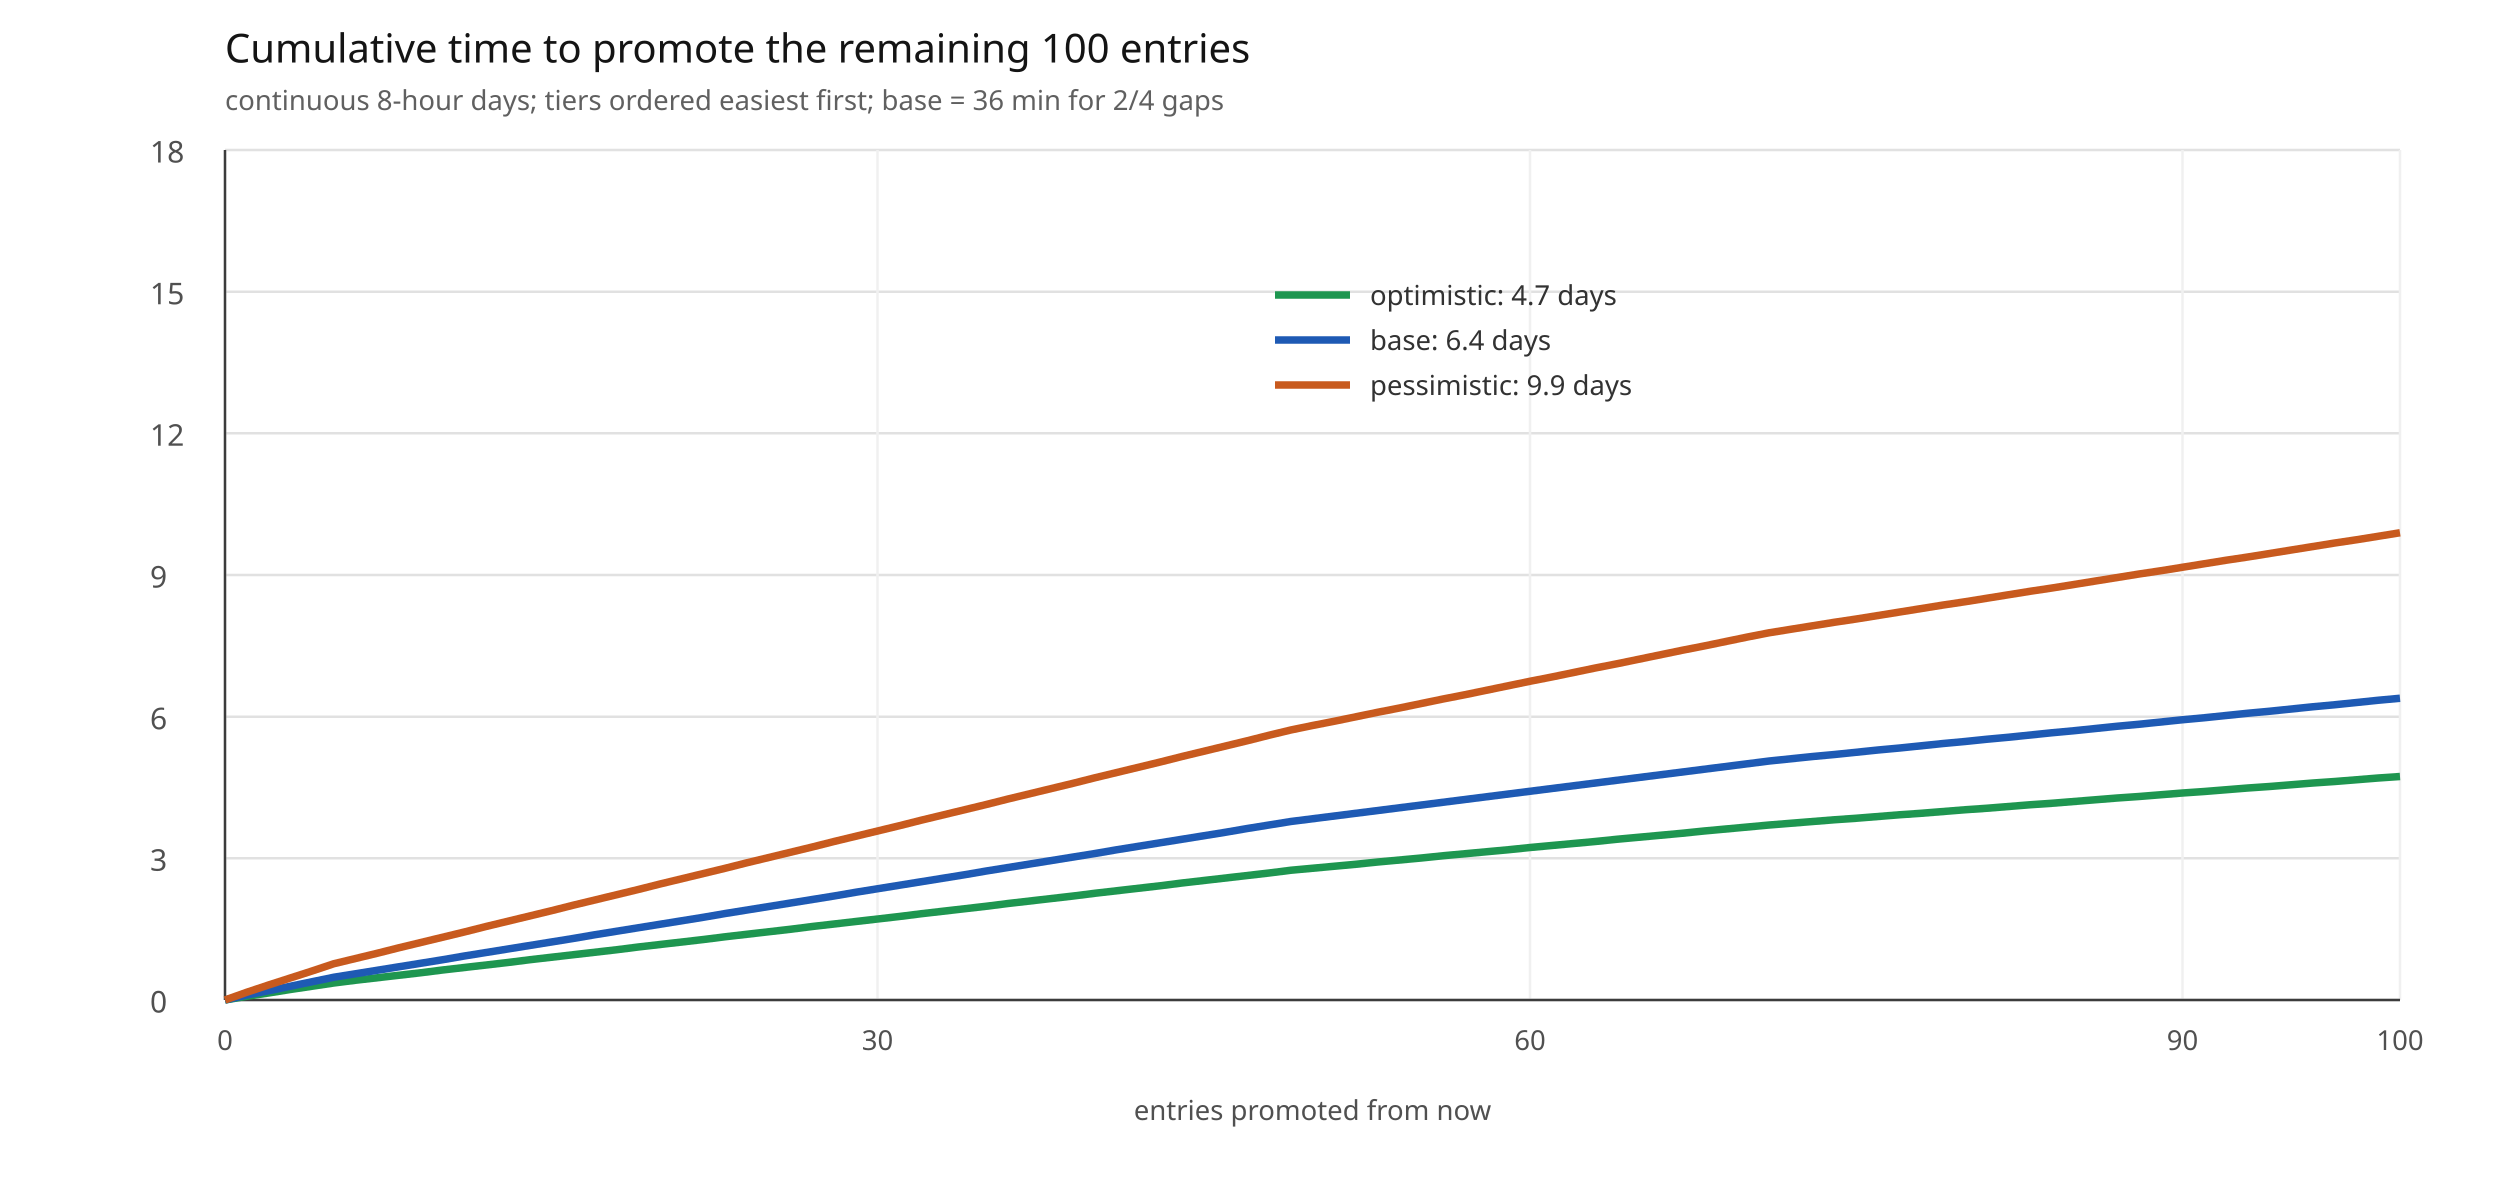
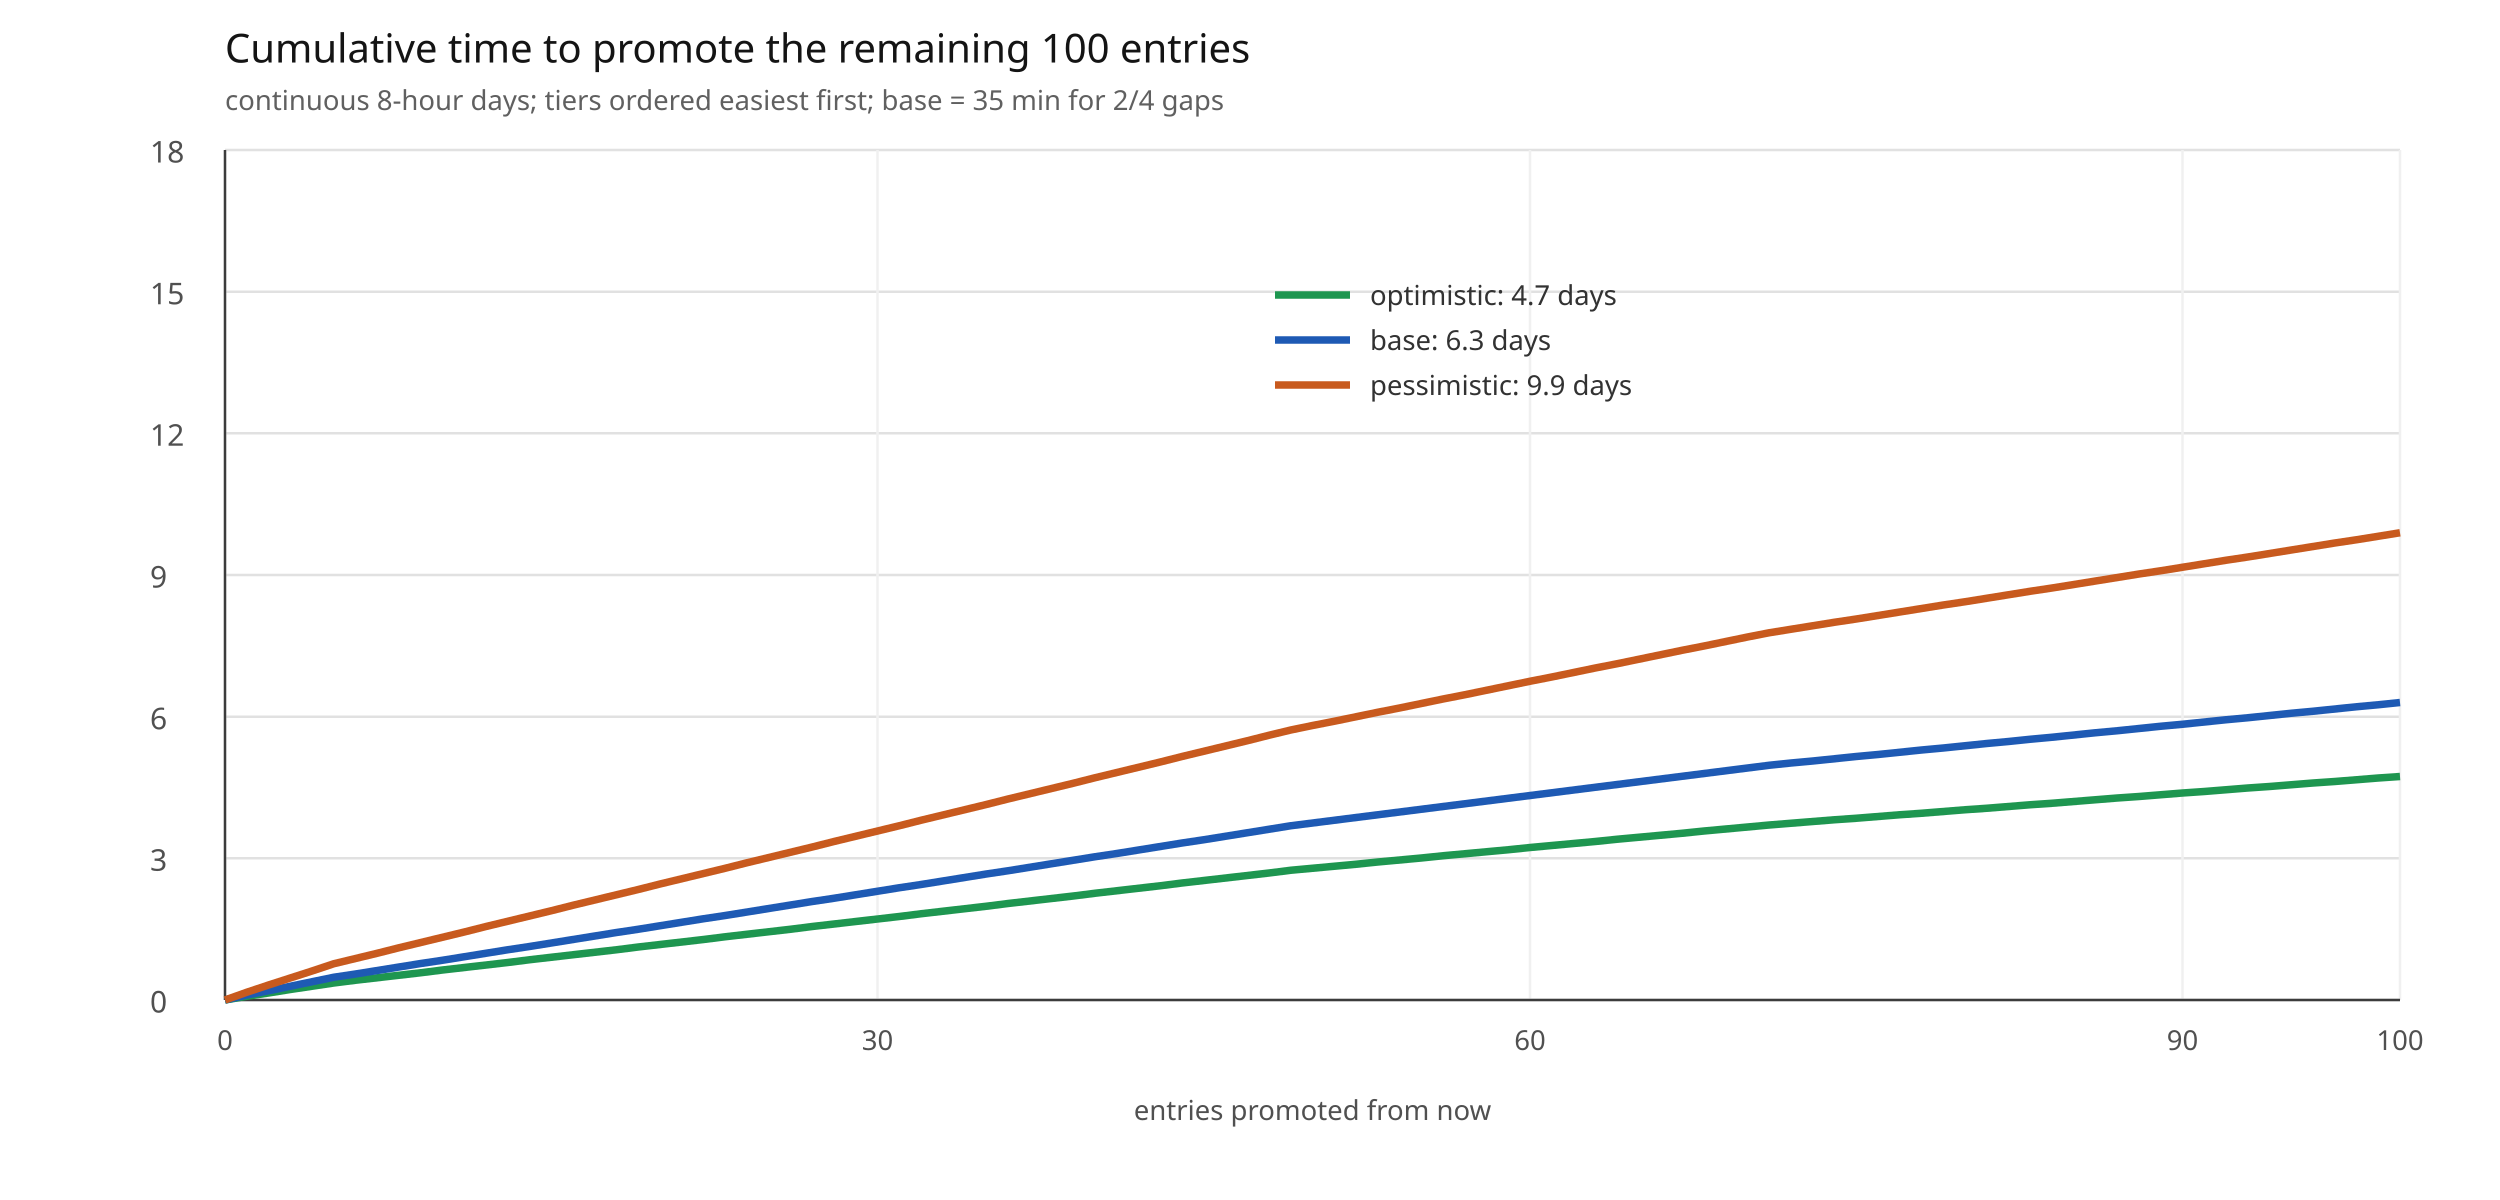
<svg xmlns="http://www.w3.org/2000/svg" width="1000" height="480" viewBox="0 0 1000 480">
  <rect width="100%" height="100%" fill="white" />
  <line x1="90" y1="400.0" x2="960" y2="400.0" stroke="#e1e1e1" />
  <text x="60" y="405.0" font-family="Verdana" font-size="12" fill="#505050">0</text>
  <line x1="90" y1="343.3" x2="960" y2="343.3" stroke="#e1e1e1" />
  <text x="60" y="348.3" font-family="Verdana" font-size="12" fill="#505050">3</text>
  <line x1="90" y1="286.7" x2="960" y2="286.7" stroke="#e1e1e1" />
  <text x="60" y="291.7" font-family="Verdana" font-size="12" fill="#505050">6</text>
  <line x1="90" y1="230.0" x2="960" y2="230.0" stroke="#e1e1e1" />
  <text x="60" y="235.0" font-family="Verdana" font-size="12" fill="#505050">9</text>
  <line x1="90" y1="173.3" x2="960" y2="173.3" stroke="#e1e1e1" />
  <text x="60" y="178.3" font-family="Verdana" font-size="12" fill="#505050">12</text>
  <line x1="90" y1="116.7" x2="960" y2="116.7" stroke="#e1e1e1" />
  <text x="60" y="121.7" font-family="Verdana" font-size="12" fill="#505050">15</text>
  <line x1="90" y1="60.0" x2="960" y2="60.0" stroke="#e1e1e1" />
  <text x="60" y="65.0" font-family="Verdana" font-size="12" fill="#505050">18</text>
  <line x1="90.0" y1="60" x2="90.0" y2="400" stroke="#f0f0f0" />
  <text x="90.0" y="420" text-anchor="middle" font-family="Verdana" font-size="11" fill="#505050">0</text>
  <line x1="351.0" y1="60" x2="351.0" y2="400" stroke="#f0f0f0" />
  <text x="351.0" y="420" text-anchor="middle" font-family="Verdana" font-size="11" fill="#505050">30</text>
  <line x1="612.0" y1="60" x2="612.0" y2="400" stroke="#f0f0f0" />
  <text x="612.0" y="420" text-anchor="middle" font-family="Verdana" font-size="11" fill="#505050">60</text>
  <line x1="873.0" y1="60" x2="873.0" y2="400" stroke="#f0f0f0" />
  <text x="873.0" y="420" text-anchor="middle" font-family="Verdana" font-size="11" fill="#505050">90</text>
  <line x1="960.0" y1="60" x2="960.0" y2="400" stroke="#f0f0f0" />
  <text x="960.0" y="420" text-anchor="middle" font-family="Verdana" font-size="11" fill="#505050">100</text>
  <line x1="90" y1="60" x2="90" y2="400" stroke="#3c3c3c" />
  <line x1="90" y1="400" x2="960" y2="400" stroke="#3c3c3c" />
  <polyline points="90.0,400.0 98.7,398.5 107.4,397.2 116.1,395.8 124.8,394.5 133.5,393.2 142.2,392.1 150.9,391.1 159.6,390.1 168.3,389.1 177.0,388.0 185.7,387.0 194.4,386.0 203.1,385.0 211.8,383.9 220.5,382.9 229.2,381.9 237.9,380.9 246.6,379.9 255.3,378.8 264.0,377.8 272.7,376.8 281.4,375.8 290.1,374.7 298.8,373.7 307.5,372.7 316.2,371.7 324.9,370.6 333.6,369.6 342.3,368.6 351.0,367.6 359.7,366.6 368.4,365.5 377.1,364.5 385.8,363.5 394.5,362.5 403.2,361.4 411.9,360.4 420.6,359.4 429.3,358.4 438.0,357.3 446.7,356.3 455.4,355.3 464.1,354.3 472.8,353.2 481.5,352.2 490.2,351.2 498.9,350.2 507.6,349.2 516.3,348.1 525.0,347.3 533.7,346.5 542.4,345.7 551.1,344.8 559.8,344.0 568.5,343.2 577.2,342.3 585.9,341.5 594.6,340.7 603.3,339.9 612.0,339.0 620.7,338.2 629.4,337.4 638.1,336.6 646.8,335.7 655.5,334.9 664.2,334.1 672.9,333.3 681.6,332.4 690.3,331.6 699.0,330.8 707.7,330.0 716.4,329.3 725.1,328.6 733.8,327.9 742.5,327.3 751.2,326.6 759.9,325.9 768.6,325.3 777.3,324.6 786.0,323.9 794.7,323.3 803.4,322.6 812.1,321.9 820.8,321.3 829.5,320.6 838.2,319.9 846.9,319.2 855.6,318.6 864.3,317.9 873.0,317.2 881.7,316.6 890.4,315.9 899.1,315.2 907.8,314.6 916.5,313.9 925.2,313.2 933.9,312.6 942.6,311.9 951.3,311.2 960.0,310.6" fill="none" stroke="#1e9650" stroke-width="3" />
  <line x1="510" y1="118" x2="540" y2="118" stroke="#1e9650" stroke-width="3" />
  <text x="548" y="122" font-family="Verdana" font-size="11" fill="#323232">optimistic: 4.7 days</text>
-   <polyline points="90.0,400.0 98.7,398.0 107.4,396.3 116.1,394.5 124.8,392.7 133.5,390.9 142.2,389.5 150.9,388.1 159.6,386.7 168.3,385.3 177.0,383.9 185.7,382.4 194.4,381.0 203.1,379.6 211.8,378.2 220.5,376.8 229.2,375.4 237.9,373.9 246.6,372.5 255.3,371.1 264.0,369.7 272.7,368.3 281.4,366.9 290.1,365.4 298.8,364.0 307.5,362.6 316.2,361.2 324.9,359.8 333.6,358.4 342.3,356.9 351.0,355.5 359.7,354.1 368.4,352.7 377.1,351.3 385.8,349.9 394.5,348.4 403.2,347.0 411.9,345.6 420.6,344.2 429.3,342.8 438.0,341.4 446.7,339.9 455.4,338.5 464.1,337.1 472.8,335.7 481.5,334.3 490.2,332.9 498.9,331.4 507.6,330.0 516.3,328.6 525.0,327.5 533.7,326.4 542.4,325.3 551.1,324.2 559.8,323.1 568.5,322.0 577.2,320.9 585.9,319.8 594.6,318.7 603.3,317.6 612.0,316.5 620.7,315.4 629.4,314.3 638.1,313.2 646.8,312.1 655.5,311.0 664.2,309.9 672.9,308.8 681.6,307.7 690.3,306.6 699.0,305.5 707.7,304.4 716.4,303.5 725.1,302.6 733.8,301.8 742.5,300.9 751.2,300.0 759.9,299.2 768.6,298.3 777.3,297.4 786.0,296.6 794.7,295.7 803.4,294.9 812.1,294.0 820.8,293.1 829.5,292.3 838.2,291.4 846.9,290.5 855.6,289.7 864.3,288.8 873.0,287.9 881.7,287.1 890.4,286.2 899.1,285.3 907.8,284.5 916.5,283.6 925.2,282.7 933.9,281.9 942.6,281.0 951.3,280.1 960.0,279.3" fill="none" stroke="#1e5ab4" stroke-width="3" />
+   <polyline points="90.0,400.0 98.7,398.0 107.4,396.3 116.1,394.5 124.8,392.7 133.5,390.9 142.2,389.6 150.9,388.2 159.6,386.8 168.3,385.4 177.0,384.1 185.7,382.7 194.4,381.3 203.1,379.9 211.8,378.6 220.5,377.2 229.2,375.8 237.9,374.4 246.6,373.0 255.3,371.7 264.0,370.3 272.7,368.9 281.4,367.5 290.1,366.2 298.8,364.8 307.5,363.4 316.2,362.0 324.9,360.6 333.6,359.3 342.3,357.9 351.0,356.5 359.7,355.1 368.4,353.8 377.1,352.4 385.8,351.0 394.5,349.6 403.2,348.3 411.9,346.9 420.6,345.5 429.3,344.1 438.0,342.7 446.7,341.4 455.4,340.0 464.1,338.6 472.8,337.2 481.5,335.9 490.2,334.5 498.9,333.1 507.6,331.7 516.3,330.3 525.0,329.2 533.7,328.1 542.4,327.0 551.1,325.9 559.8,324.8 568.5,323.7 577.2,322.6 585.9,321.5 594.6,320.4 603.3,319.3 612.0,318.2 620.7,317.1 629.4,316.0 638.1,314.9 646.8,313.8 655.5,312.7 664.2,311.6 672.9,310.5 681.6,309.4 690.3,308.3 699.0,307.2 707.7,306.1 716.4,305.2 725.1,304.4 733.8,303.5 742.5,302.6 751.2,301.8 759.9,300.9 768.6,300.0 777.3,299.2 786.0,298.3 794.7,297.4 803.4,296.6 812.1,295.7 820.8,294.9 829.5,294.0 838.2,293.1 846.9,292.3 855.6,291.4 864.3,290.5 873.0,289.7 881.7,288.8 890.4,287.9 899.1,287.1 907.8,286.2 916.5,285.3 925.2,284.5 933.9,283.6 942.6,282.7 951.3,281.9 960.0,281.0" fill="none" stroke="#1e5ab4" stroke-width="3" />
  <line x1="510" y1="136" x2="540" y2="136" stroke="#1e5ab4" stroke-width="3" />
-   <text x="548" y="140" font-family="Verdana" font-size="11" fill="#323232">base: 6.4 days</text>
+   <text x="548" y="140" font-family="Verdana" font-size="11" fill="#323232">base: 6.3 days</text>
  <polyline points="90.0,400.0 98.7,396.9 107.4,394.0 116.1,391.2 124.8,388.4 133.5,385.5 142.2,383.4 150.9,381.3 159.6,379.1 168.3,377.0 177.0,374.9 185.7,372.8 194.4,370.6 203.1,368.5 211.8,366.4 220.5,364.3 229.2,362.1 237.9,360.0 246.6,357.9 255.3,355.8 264.0,353.6 272.7,351.5 281.4,349.4 290.1,347.3 298.8,345.1 307.5,343.0 316.2,340.9 324.9,338.8 333.6,336.6 342.3,334.5 351.0,332.4 359.7,330.3 368.4,328.1 377.1,326.0 385.8,323.9 394.5,321.8 403.2,319.6 411.9,317.5 420.6,315.4 429.3,313.3 438.0,311.1 446.7,309.0 455.4,306.9 464.1,304.8 472.8,302.6 481.5,300.5 490.2,298.4 498.9,296.3 507.6,294.1 516.3,292.0 525.0,290.2 533.7,288.5 542.4,286.7 551.1,284.9 559.8,283.2 568.5,281.4 577.2,279.6 585.9,277.9 594.6,276.1 603.3,274.3 612.0,272.5 620.7,270.8 629.4,269.0 638.1,267.2 646.8,265.5 655.5,263.7 664.2,261.9 672.9,260.1 681.6,258.4 690.3,256.6 699.0,254.8 707.7,253.1 716.4,251.7 725.1,250.3 733.8,248.9 742.5,247.6 751.2,246.2 759.9,244.8 768.6,243.4 777.3,242.0 786.0,240.7 794.7,239.3 803.4,237.9 812.1,236.5 820.8,235.2 829.5,233.8 838.2,232.4 846.9,231.0 855.6,229.6 864.3,228.3 873.0,226.9 881.7,225.5 890.4,224.1 899.1,222.8 907.8,221.4 916.5,220.0 925.2,218.6 933.9,217.2 942.6,215.9 951.3,214.5 960.0,213.1" fill="none" stroke="#c85a1e" stroke-width="3" />
  <line x1="510" y1="154" x2="540" y2="154" stroke="#c85a1e" stroke-width="3" />
  <text x="548" y="158" font-family="Verdana" font-size="11" fill="#323232">pessimistic: 9.9 days</text>
  <text x="90" y="25" font-family="Verdana" font-size="16" fill="#141414">Cumulative time to promote the remaining 100 entries</text>
-   <text x="90" y="44" font-family="Verdana" font-size="11" fill="#606060">continuous 8-hour days; tiers ordered easiest first; base = 36 min for 2/4 gaps</text>
+   <text x="90" y="44" font-family="Verdana" font-size="11" fill="#606060">continuous 8-hour days; tiers ordered easiest first; base = 35 min for 2/4 gaps</text>
  <text x="525.0" y="448" text-anchor="middle" font-family="Verdana" font-size="11" fill="#505050">entries promoted from now</text>
</svg>
